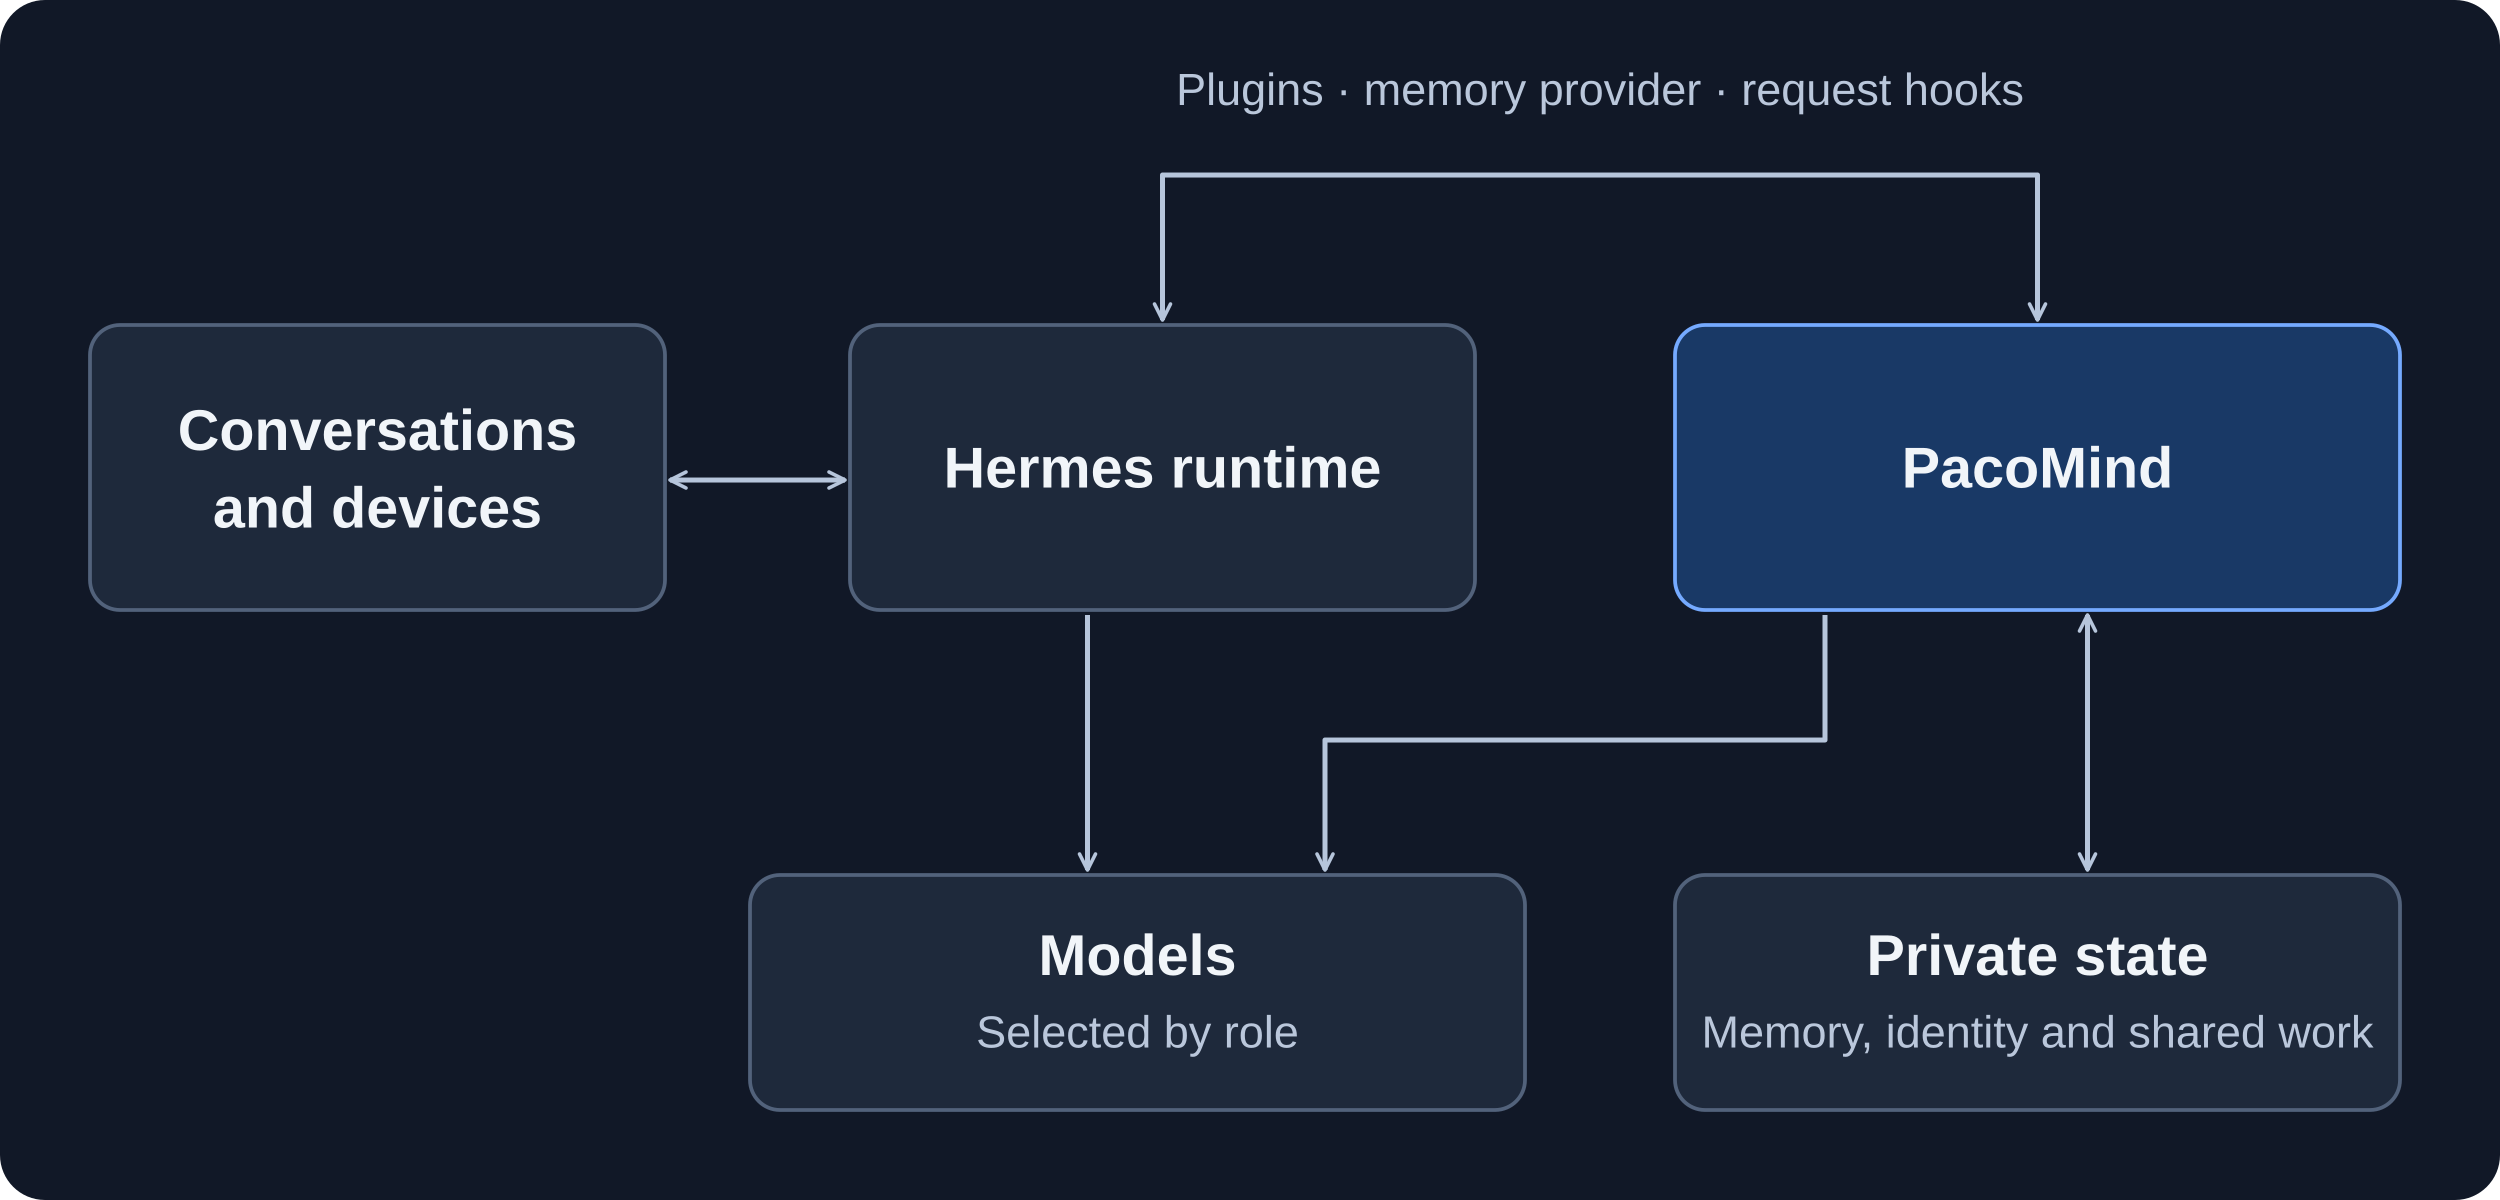
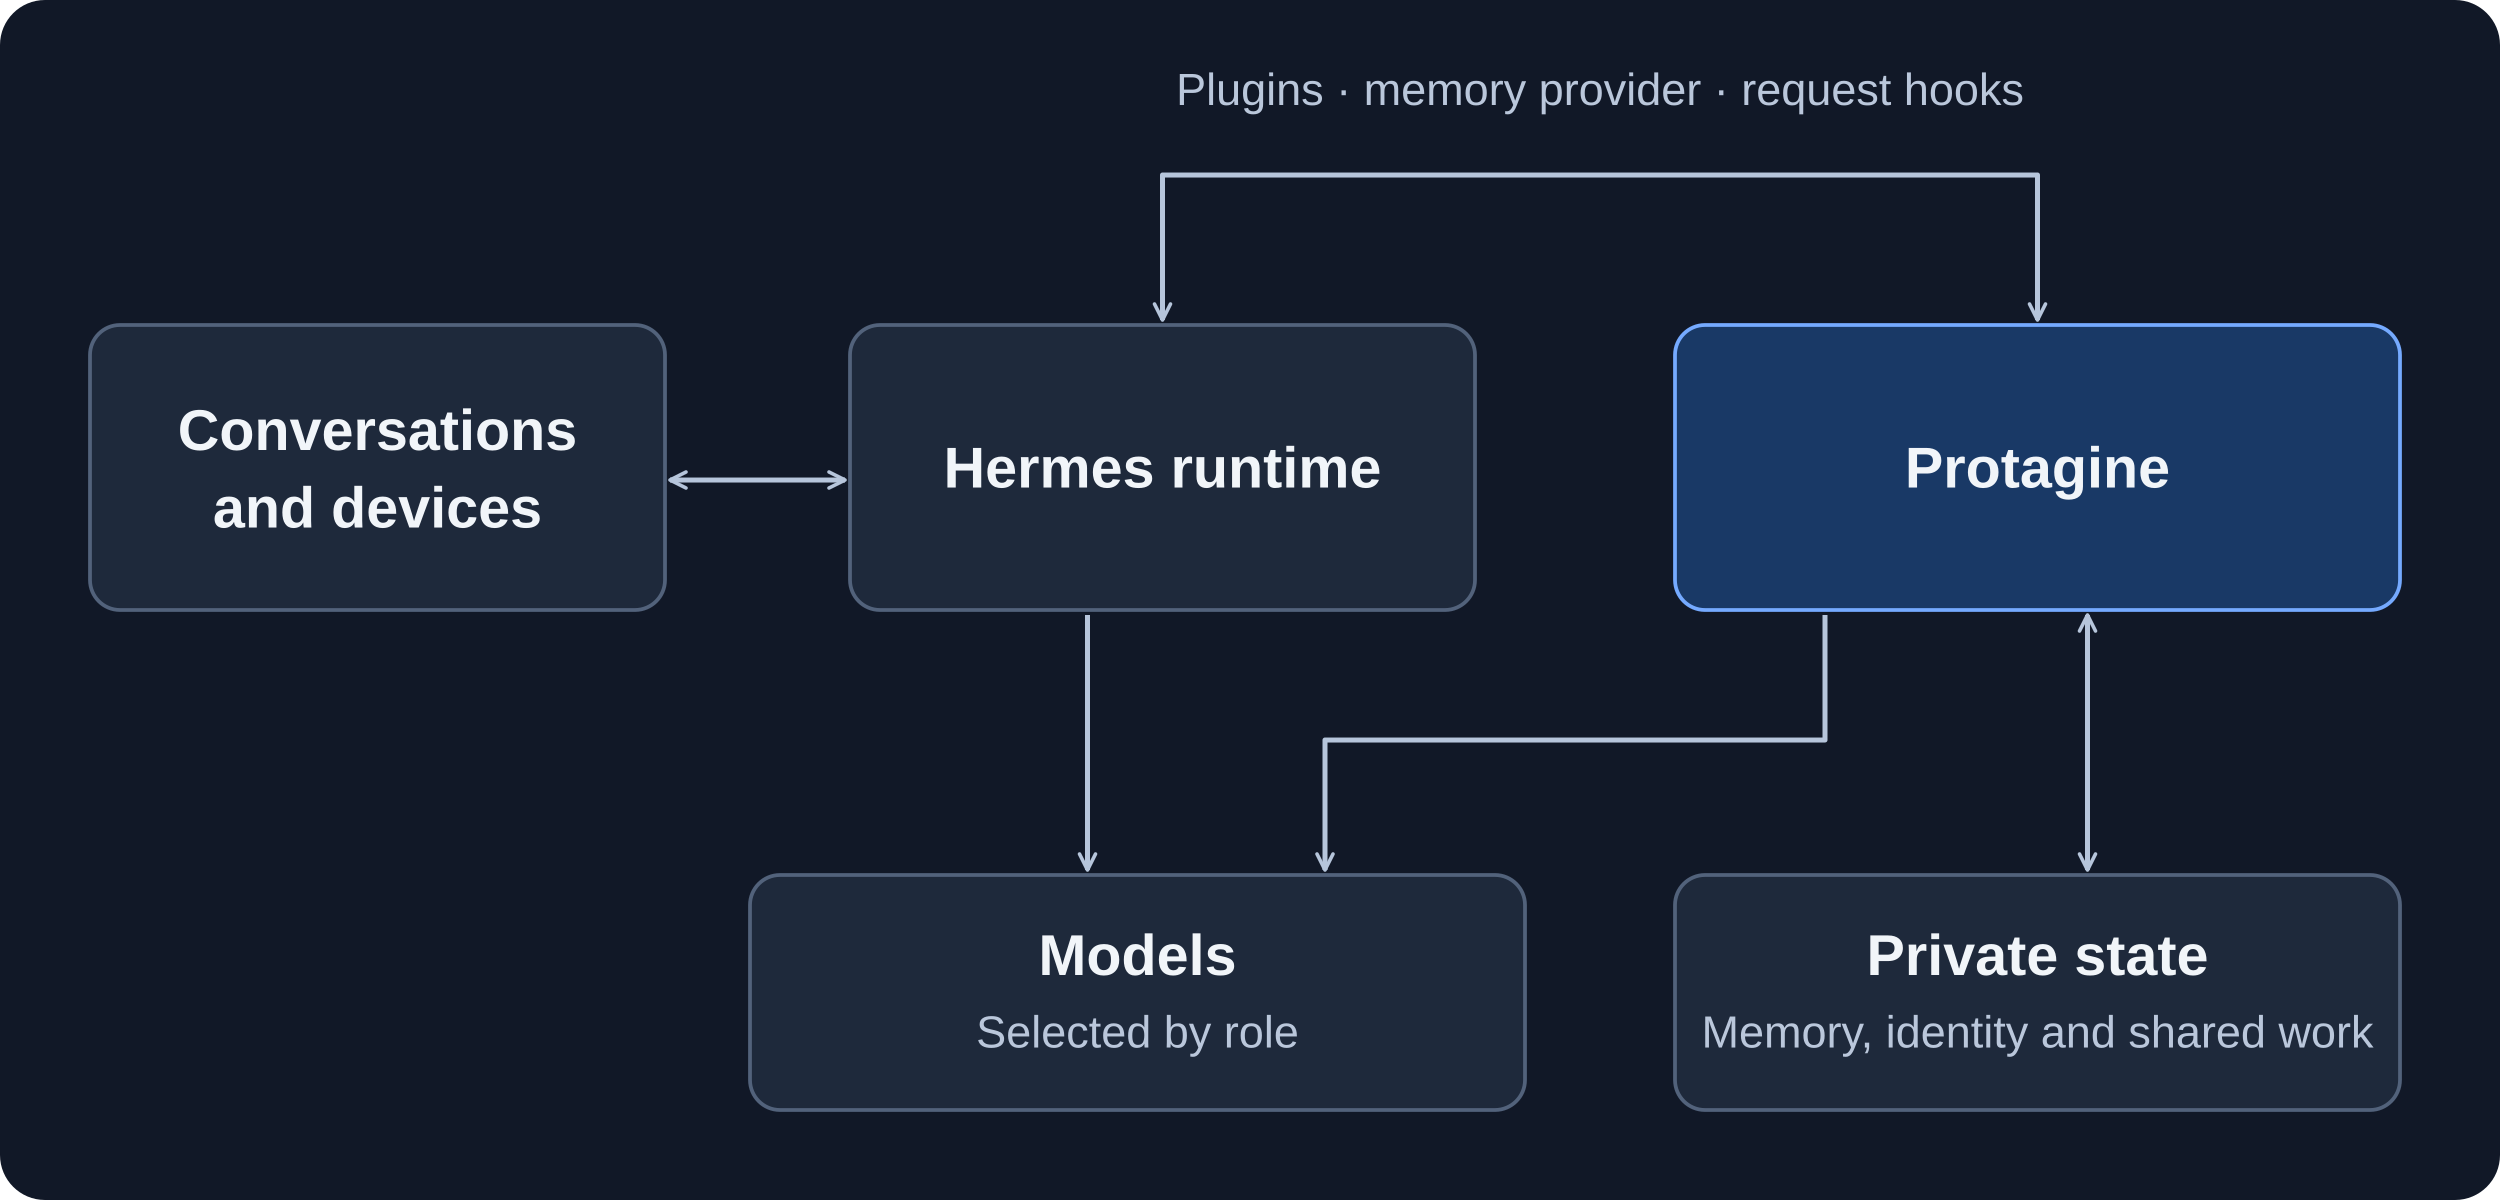
<svg xmlns="http://www.w3.org/2000/svg" width="1000" height="480" viewBox="0 0 1000 480" role="img" aria-labelledby="title description">
  <defs>
    <marker id="arrow" viewBox="0 0 10 10" refX="9" refY="5" markerWidth="8" markerHeight="8" orient="auto-start-reverse" markerUnits="userSpaceOnUse">
      <path d="M 1 1 L 9 5 L 1 9" fill="none" stroke="#b6c5db" stroke-width="1.8" stroke-linecap="round" stroke-linejoin="round" />
    </marker>
  </defs>
  <rect width="1000" height="480" rx="18" fill="#111827" />
  <g fill="none" stroke="#b6c5db" stroke-width="2" stroke-linejoin="round" marker-end="url(#arrow)">
    <path d="M 268 192 H 338" marker-start="url(#arrow)" />
    <path d="M 465 128 V 70 H 815 V 128" marker-start="url(#arrow)" />
    <path d="M 435 246 V 348" />
    <path d="M 730 246 V 296 H 530 V 348" />
    <path d="M 835 246 V 348" marker-start="url(#arrow)" />
  </g>
  <g font-family="Arial, Helvetica, sans-serif" text-anchor="middle">
    <text x="640" y="42" font-size="18" fill="#bac7db">Plugins · memory provider · request hooks</text>
    <g fill="#1e293b" stroke="#52627b" stroke-width="1.5">
      <rect x="36" y="130" width="230" height="114" rx="12" />
      <rect x="340" y="130" width="250" height="114" rx="12" />
      <rect x="300" y="350" width="310" height="94" rx="12" />
      <rect x="670" y="350" width="290" height="94" rx="12" />
    </g>
    <rect x="670" y="130" width="290" height="114" rx="12" fill="#193966" stroke="#75aaff" stroke-width="1.5" />
    <g fill="#f1f5f9" font-size="23" font-weight="600">
      <text x="151" y="180">Conversations</text>
      <text x="151" y="211">and devices</text>
      <text x="465" y="195">Hermes runtime</text>
-       <text x="815" y="195">PacoMind</text>
+       <text x="815" y="195">Protagine</text>
      <text x="455" y="390">Models</text>
      <text x="815" y="390">Private state</text>
    </g>
    <g fill="#bac7db" font-size="18">
      <text x="455" y="419">Selected by role</text>
      <text x="815" y="419">Memory, identity and shared work</text>
    </g>
  </g>
</svg>
